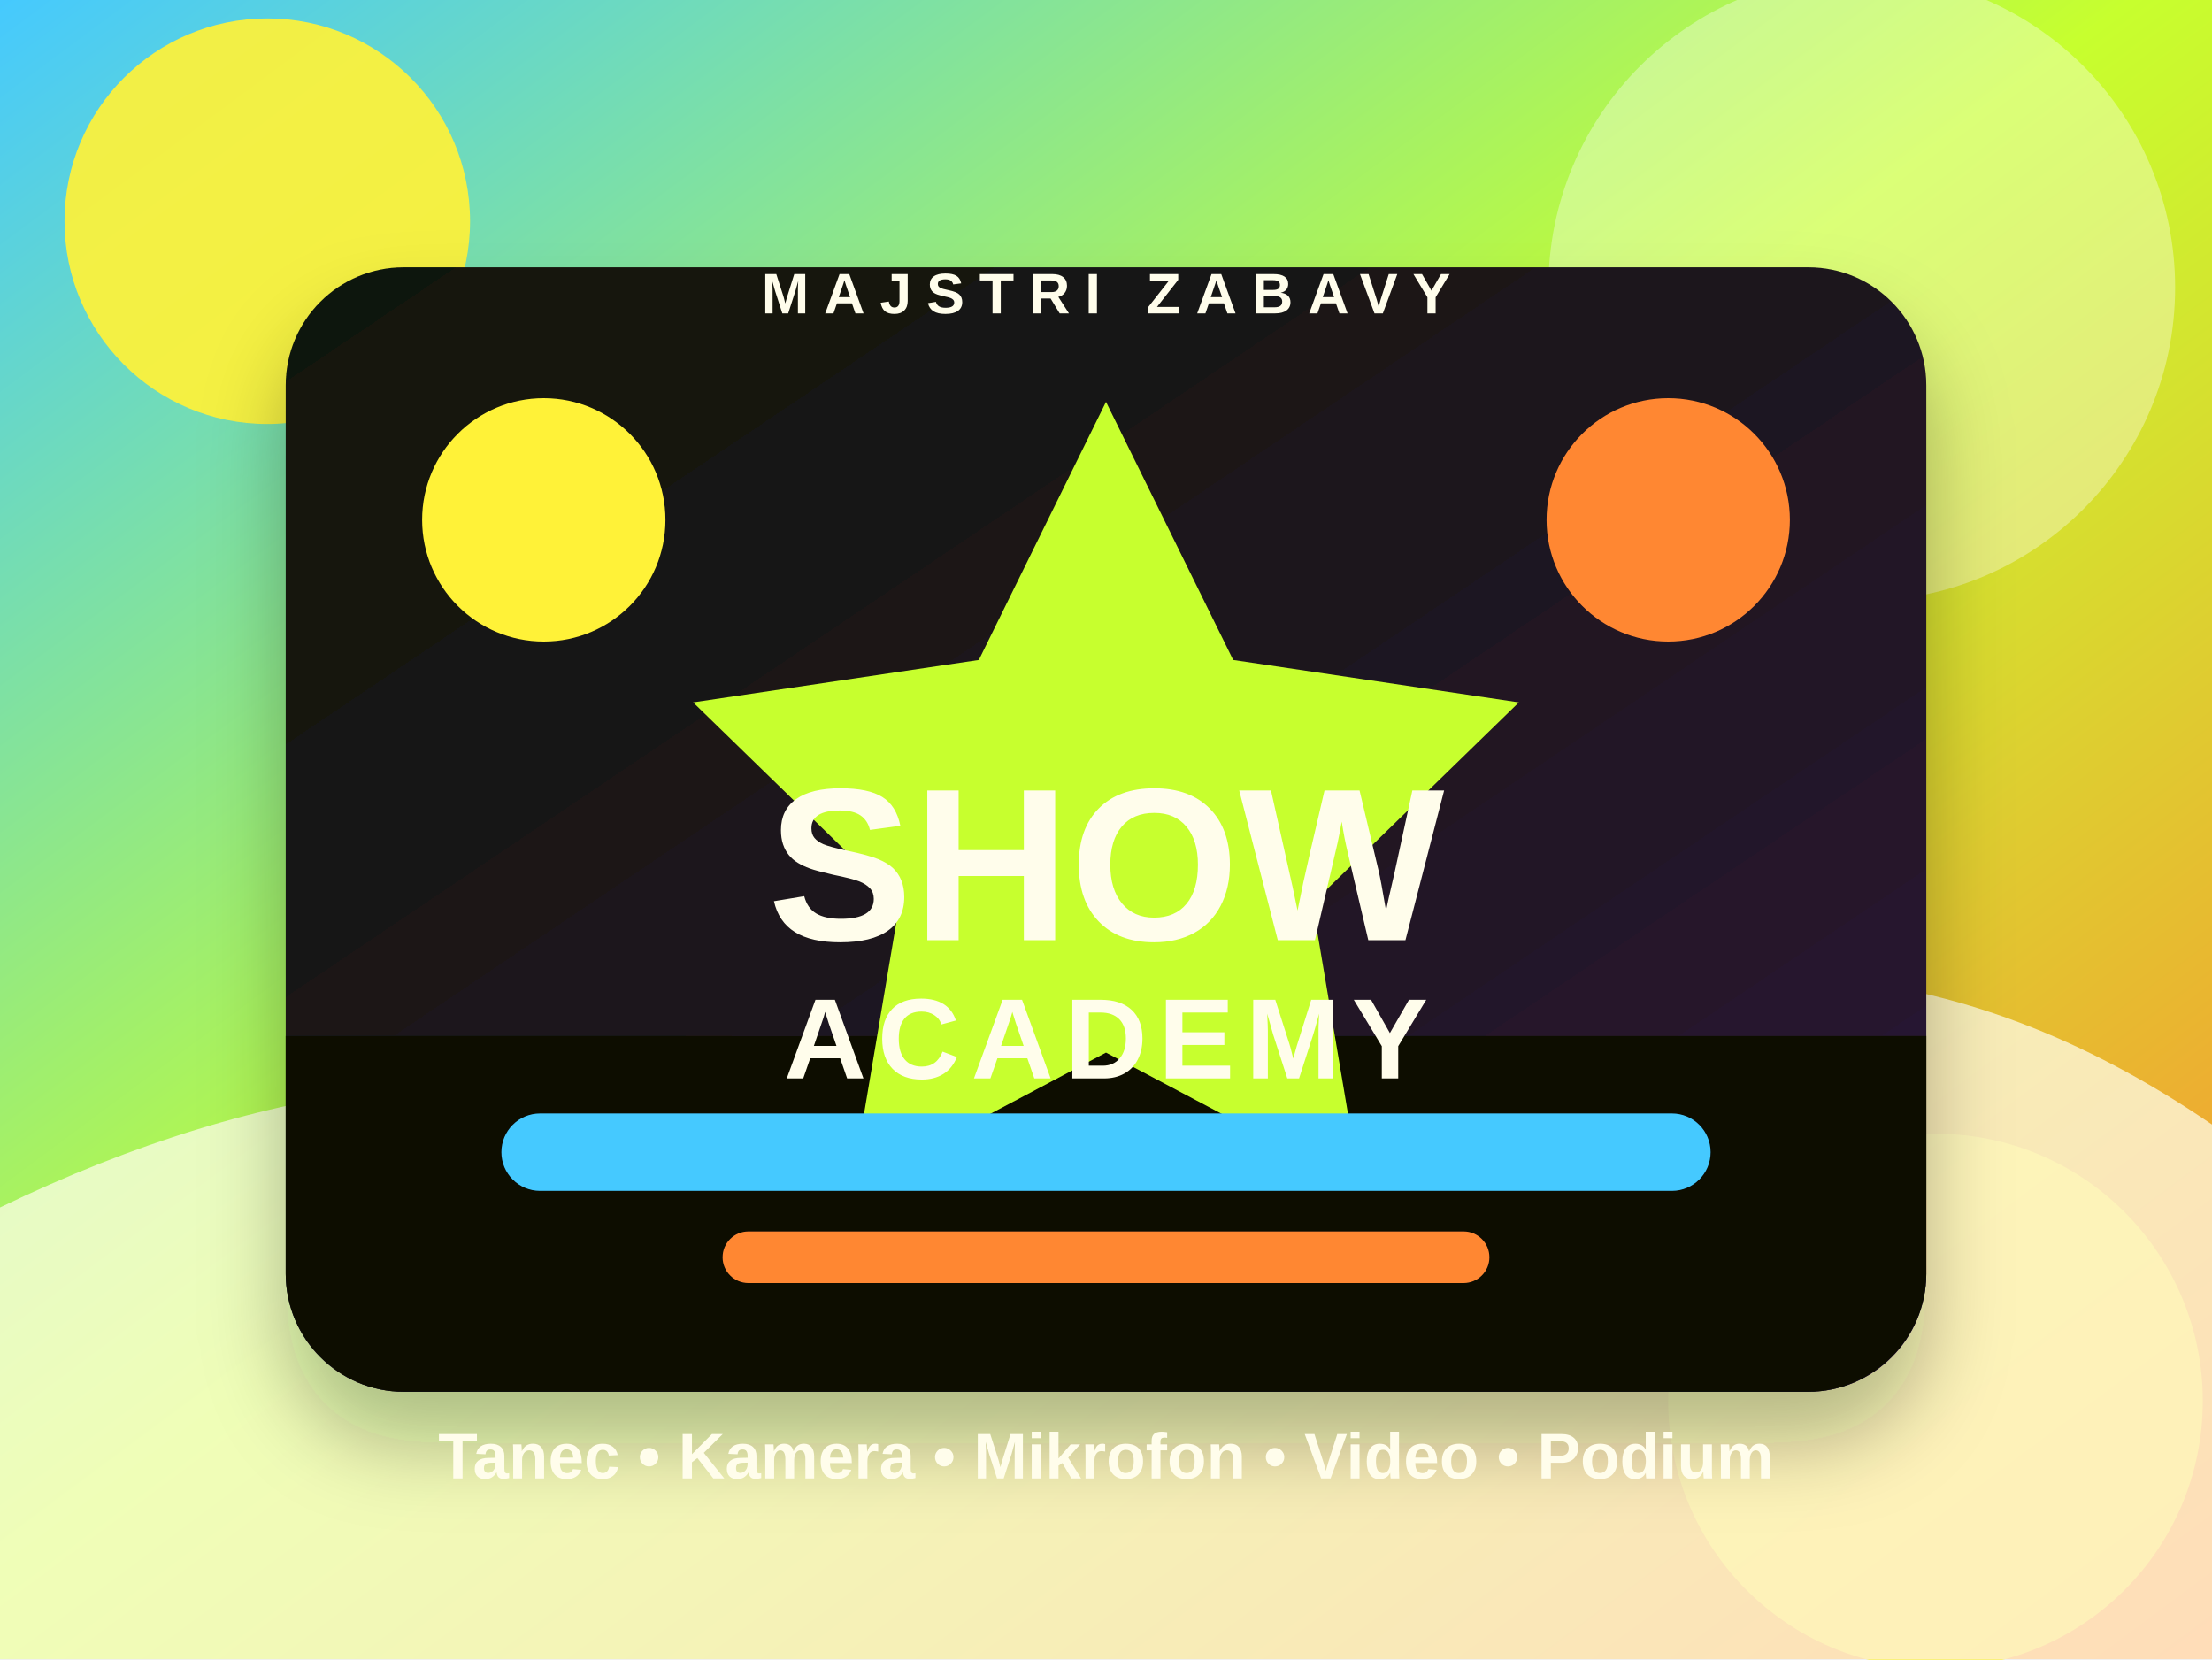
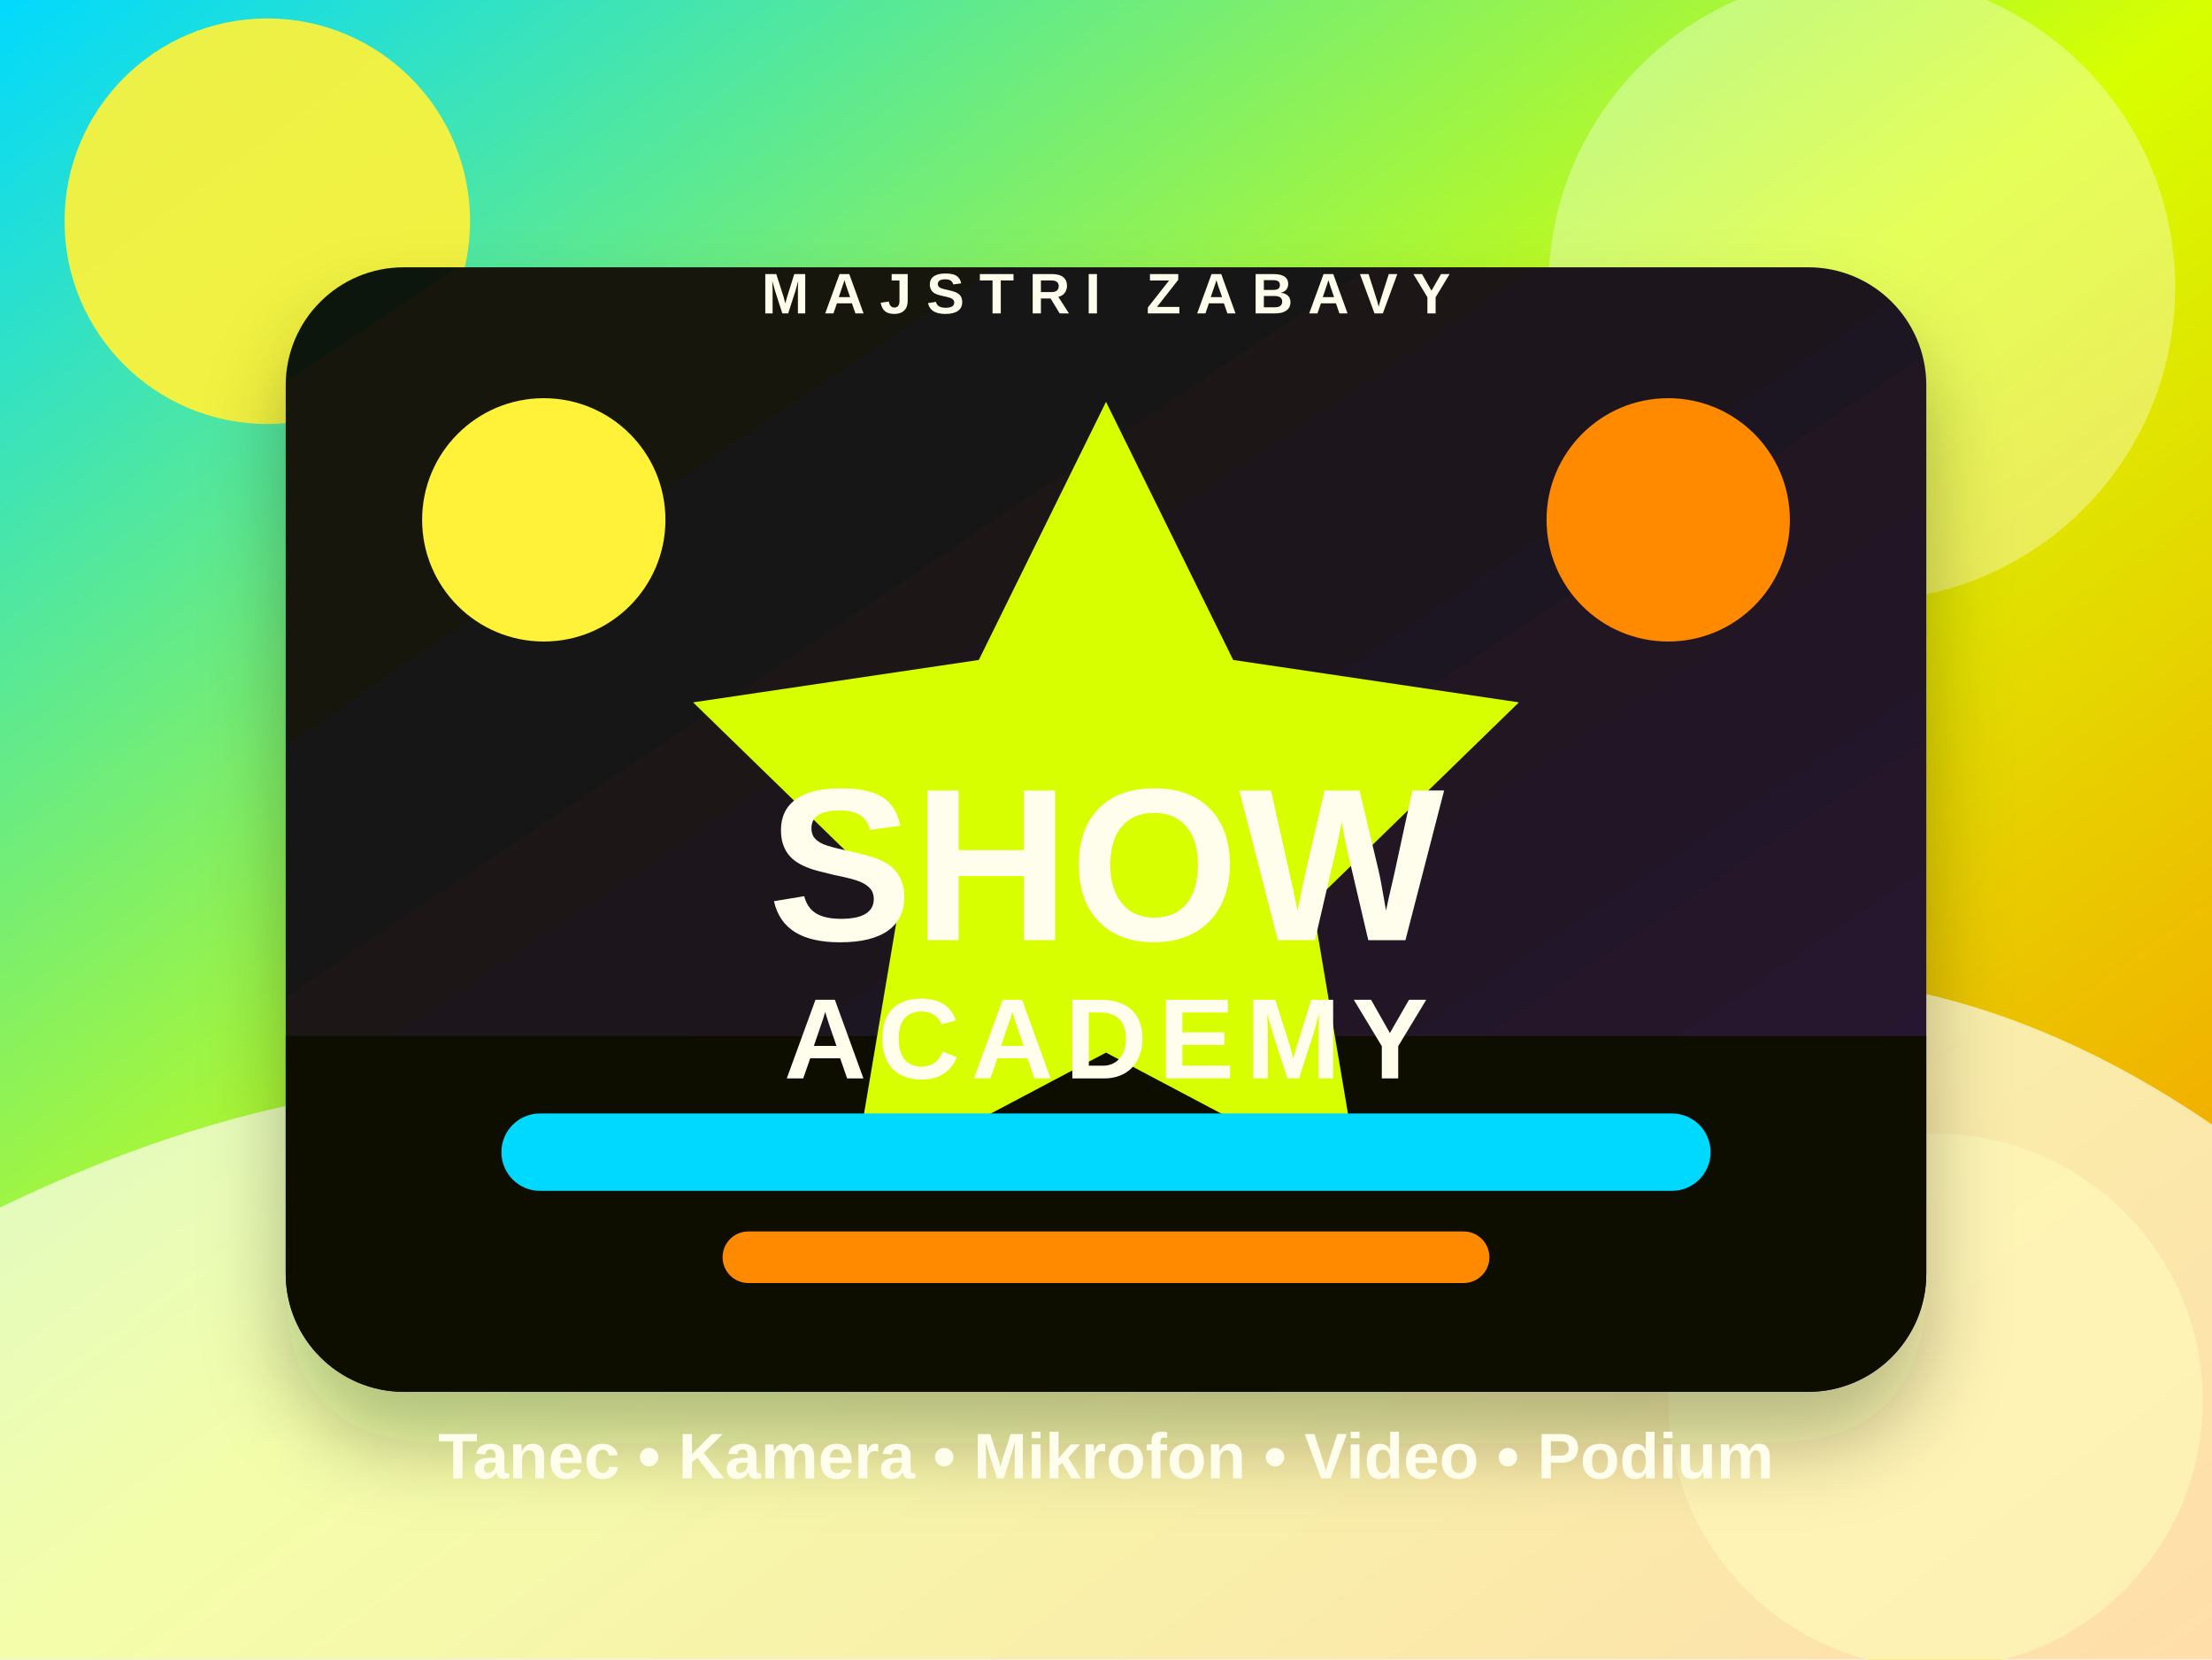
<svg xmlns="http://www.w3.org/2000/svg" viewBox="0 0 1200 900" role="img" aria-labelledby="title desc">
  <defs>
    <linearGradient id="bg" x1="0" y1="0" x2="1" y2="1">
-       <stop offset="0" stop-color="#45c9ff" />
-       <stop offset=".48" stop-color="#c7ff2e" />
-       <stop offset="1" stop-color="#ff8732" />
+       <stop offset="0" stop-color="#00d9ff" />
+       <stop offset=".5" stop-color="#d7ff00" />
+       <stop offset="1" stop-color="#ff8a00" />
    </linearGradient>
    <linearGradient id="stage" x1="0" y1="0" x2="1" y2="1">
      <stop offset="0" stop-color="#101707" />
      <stop offset="1" stop-color="#2d1338" />
    </linearGradient>
    <filter id="shadow" x="-20%" y="-20%" width="140%" height="140%">
      <feDropShadow dx="0" dy="28" stdDeviation="22" flood-color="#101707" flood-opacity=".28" />
    </filter>
  </defs>
  <rect width="1200" height="900" rx="0" fill="url(#bg)" />
  <circle cx="145" cy="120" r="110" fill="#fff238" opacity=".92" />
  <circle cx="1010" cy="156" r="170" fill="#fff" opacity=".35" />
  <circle cx="1050" cy="760" r="145" fill="#fff238" opacity=".62" />
  <path d="M0 655c145-70 281-86 408-48 137 41 244 32 366-30 144-73 287-62 426 33v290H0z" fill="#fffdeb" opacity=".72" />
  <g filter="url(#shadow)">
    <rect x="155" y="145" width="890" height="610" rx="64" fill="url(#stage)" />
    <path d="M155 562h890v129c0 35-29 64-64 64H219c-35 0-64-29-64-64z" fill="#080905" />
    <circle cx="295" cy="282" r="66" fill="#fff238" />
-     <circle cx="905" cy="282" r="66" fill="#ff8732" />
-     <path d="M600 218l69 140 155 23-112 109 26 154-138-73-138 73 26-154-112-109 155-23z" fill="#c7ff2e" />
-     <rect x="272" y="604" width="656" height="42" rx="21" fill="#45c9ff" />
-     <rect x="392" y="668" width="416" height="28" rx="14" fill="#ff8732" />
+     <circle cx="905" cy="282" r="66" fill="#ff8a00" />
+     <path d="M600 218l69 140 155 23-112 109 26 154-138-73-138 73 26-154-112-109 155-23z" fill="#d7ff00" />
+     <rect x="272" y="604" width="656" height="42" rx="21" fill="#00d9ff" />
+     <rect x="392" y="668" width="416" height="28" rx="14" fill="#ff8a00" />
  </g>
  <g fill="#fffdeb" font-family="Arial, Helvetica, sans-serif" text-anchor="middle">
    <text x="600" y="170" font-size="31" font-weight="900" letter-spacing="8">MAJSTRI ZABAVY</text>
    <text x="600" y="510" font-size="118" font-weight="900" letter-spacing="0">SHOW</text>
    <text x="600" y="585" font-size="62" font-weight="900" letter-spacing="6">ACADEMY</text>
    <text x="600" y="802" font-size="35" font-weight="900">Tanec • Kamera • Mikrofon • Video • Podium</text>
  </g>
</svg>
